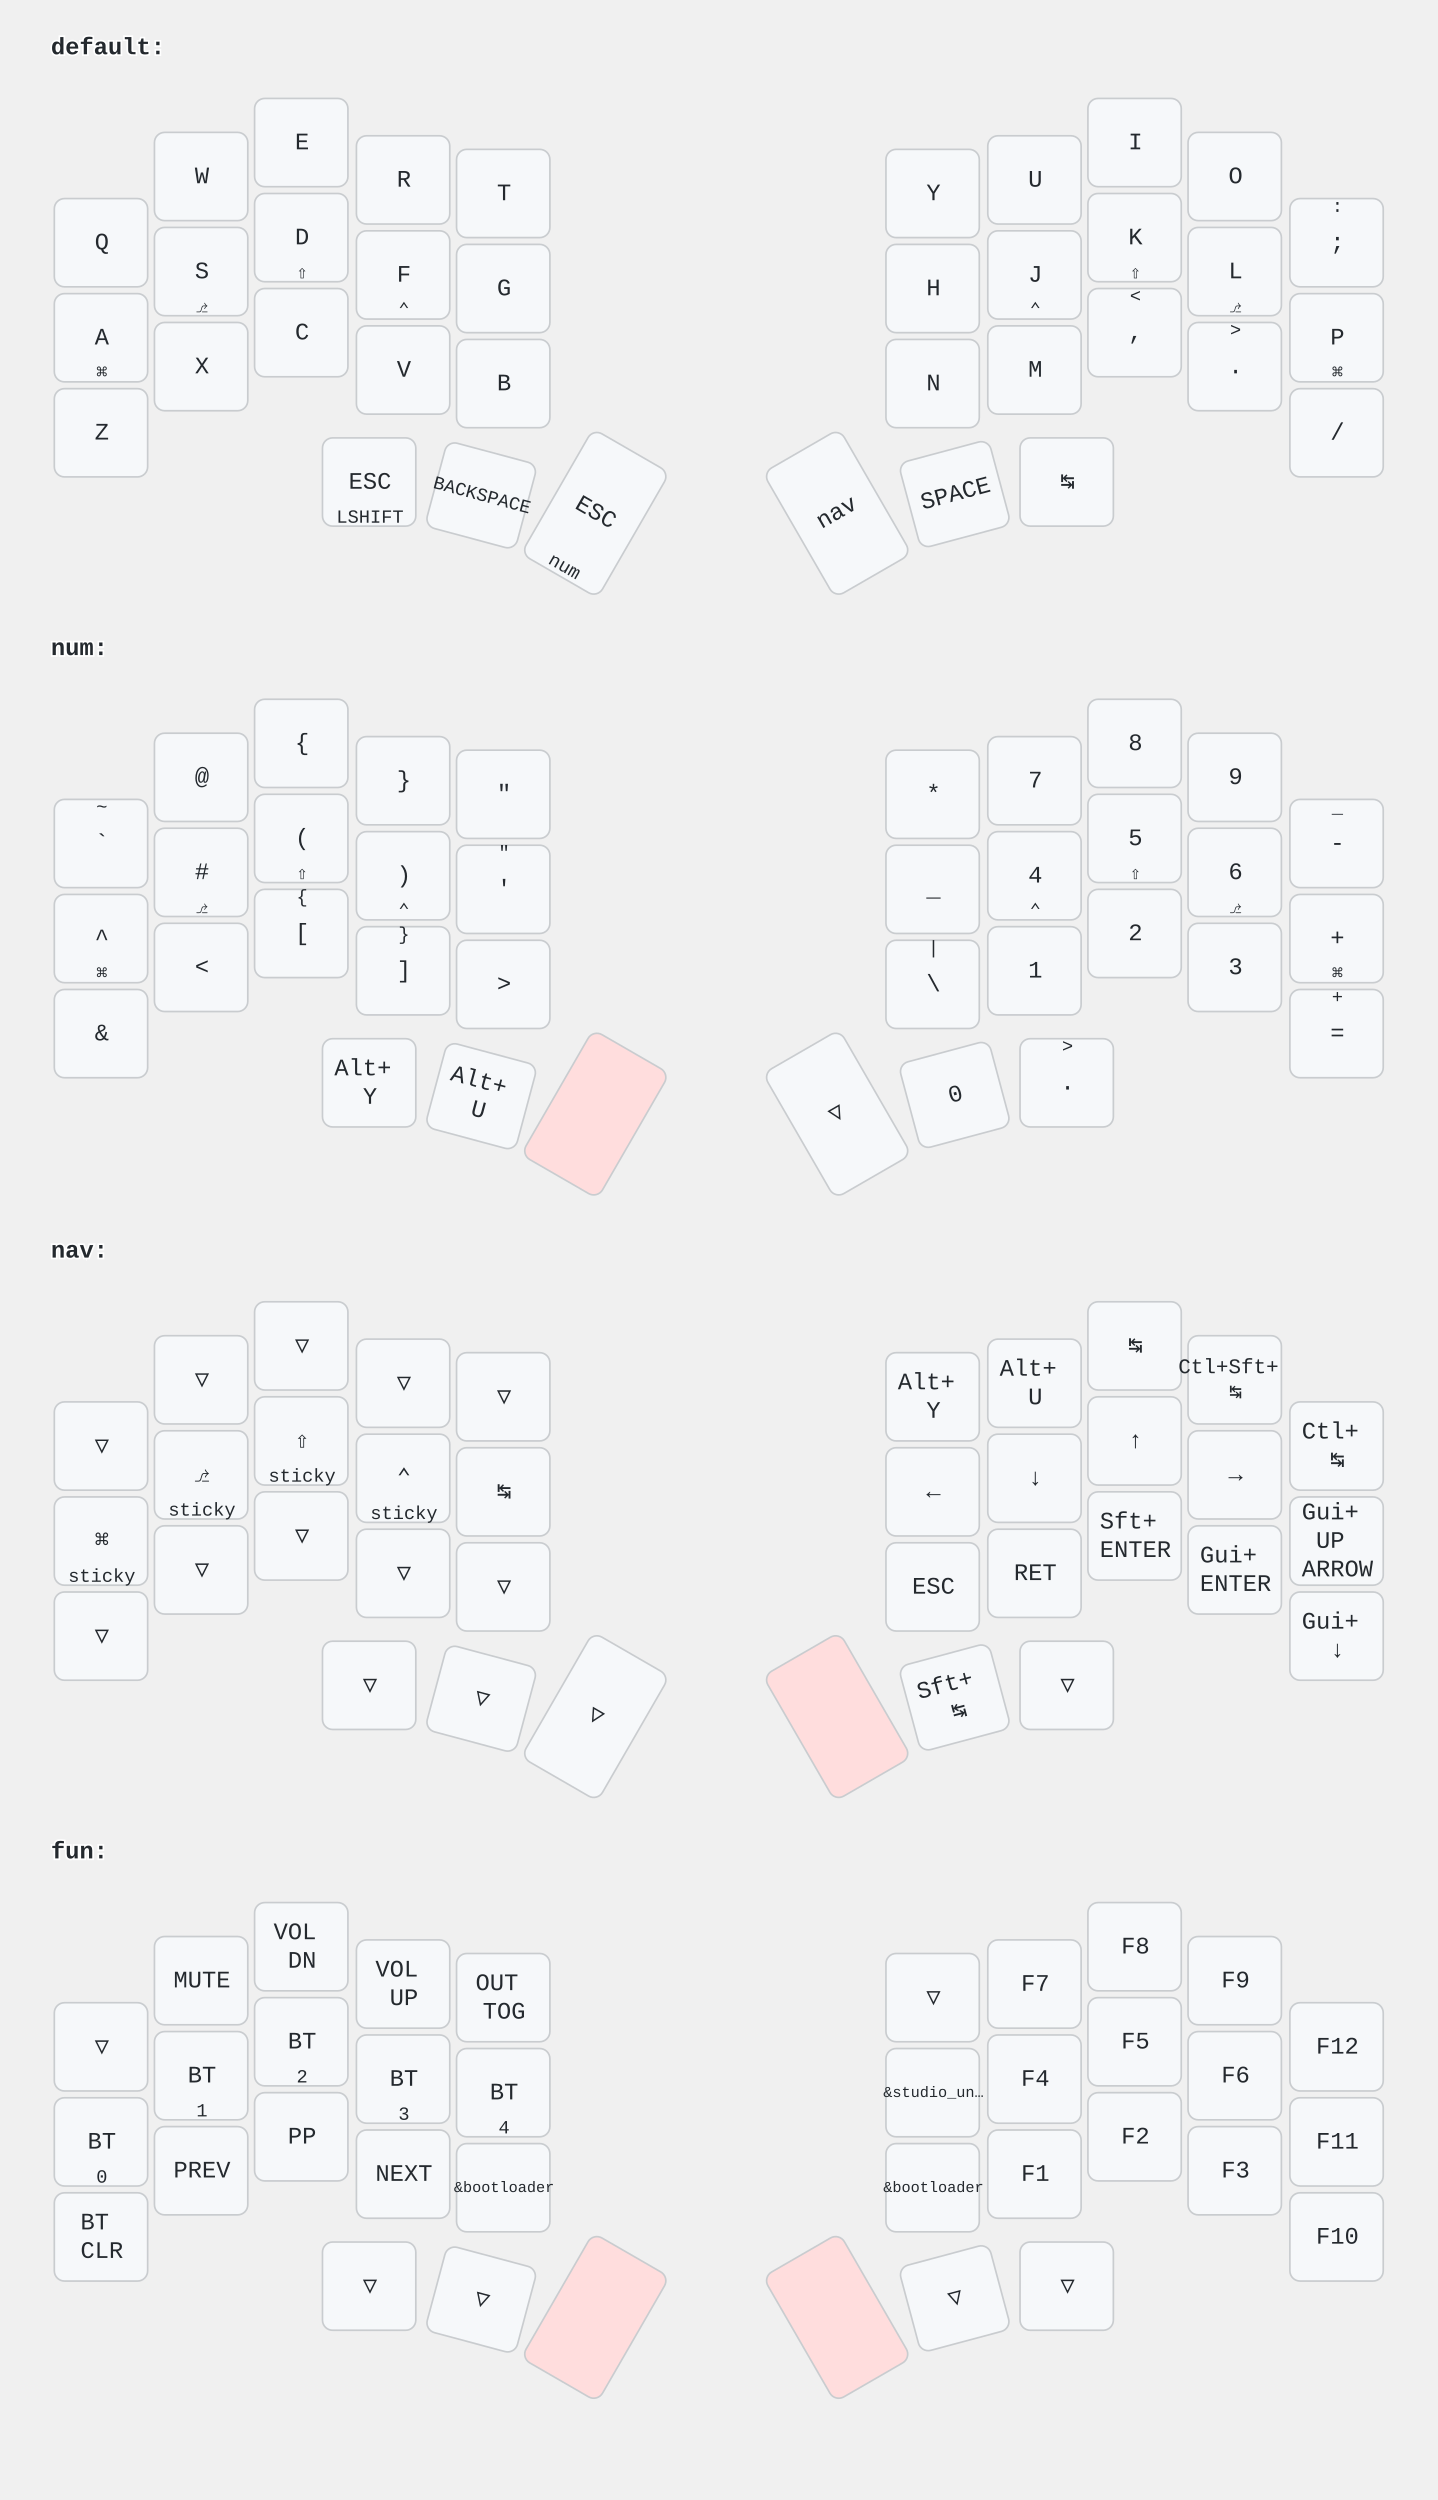
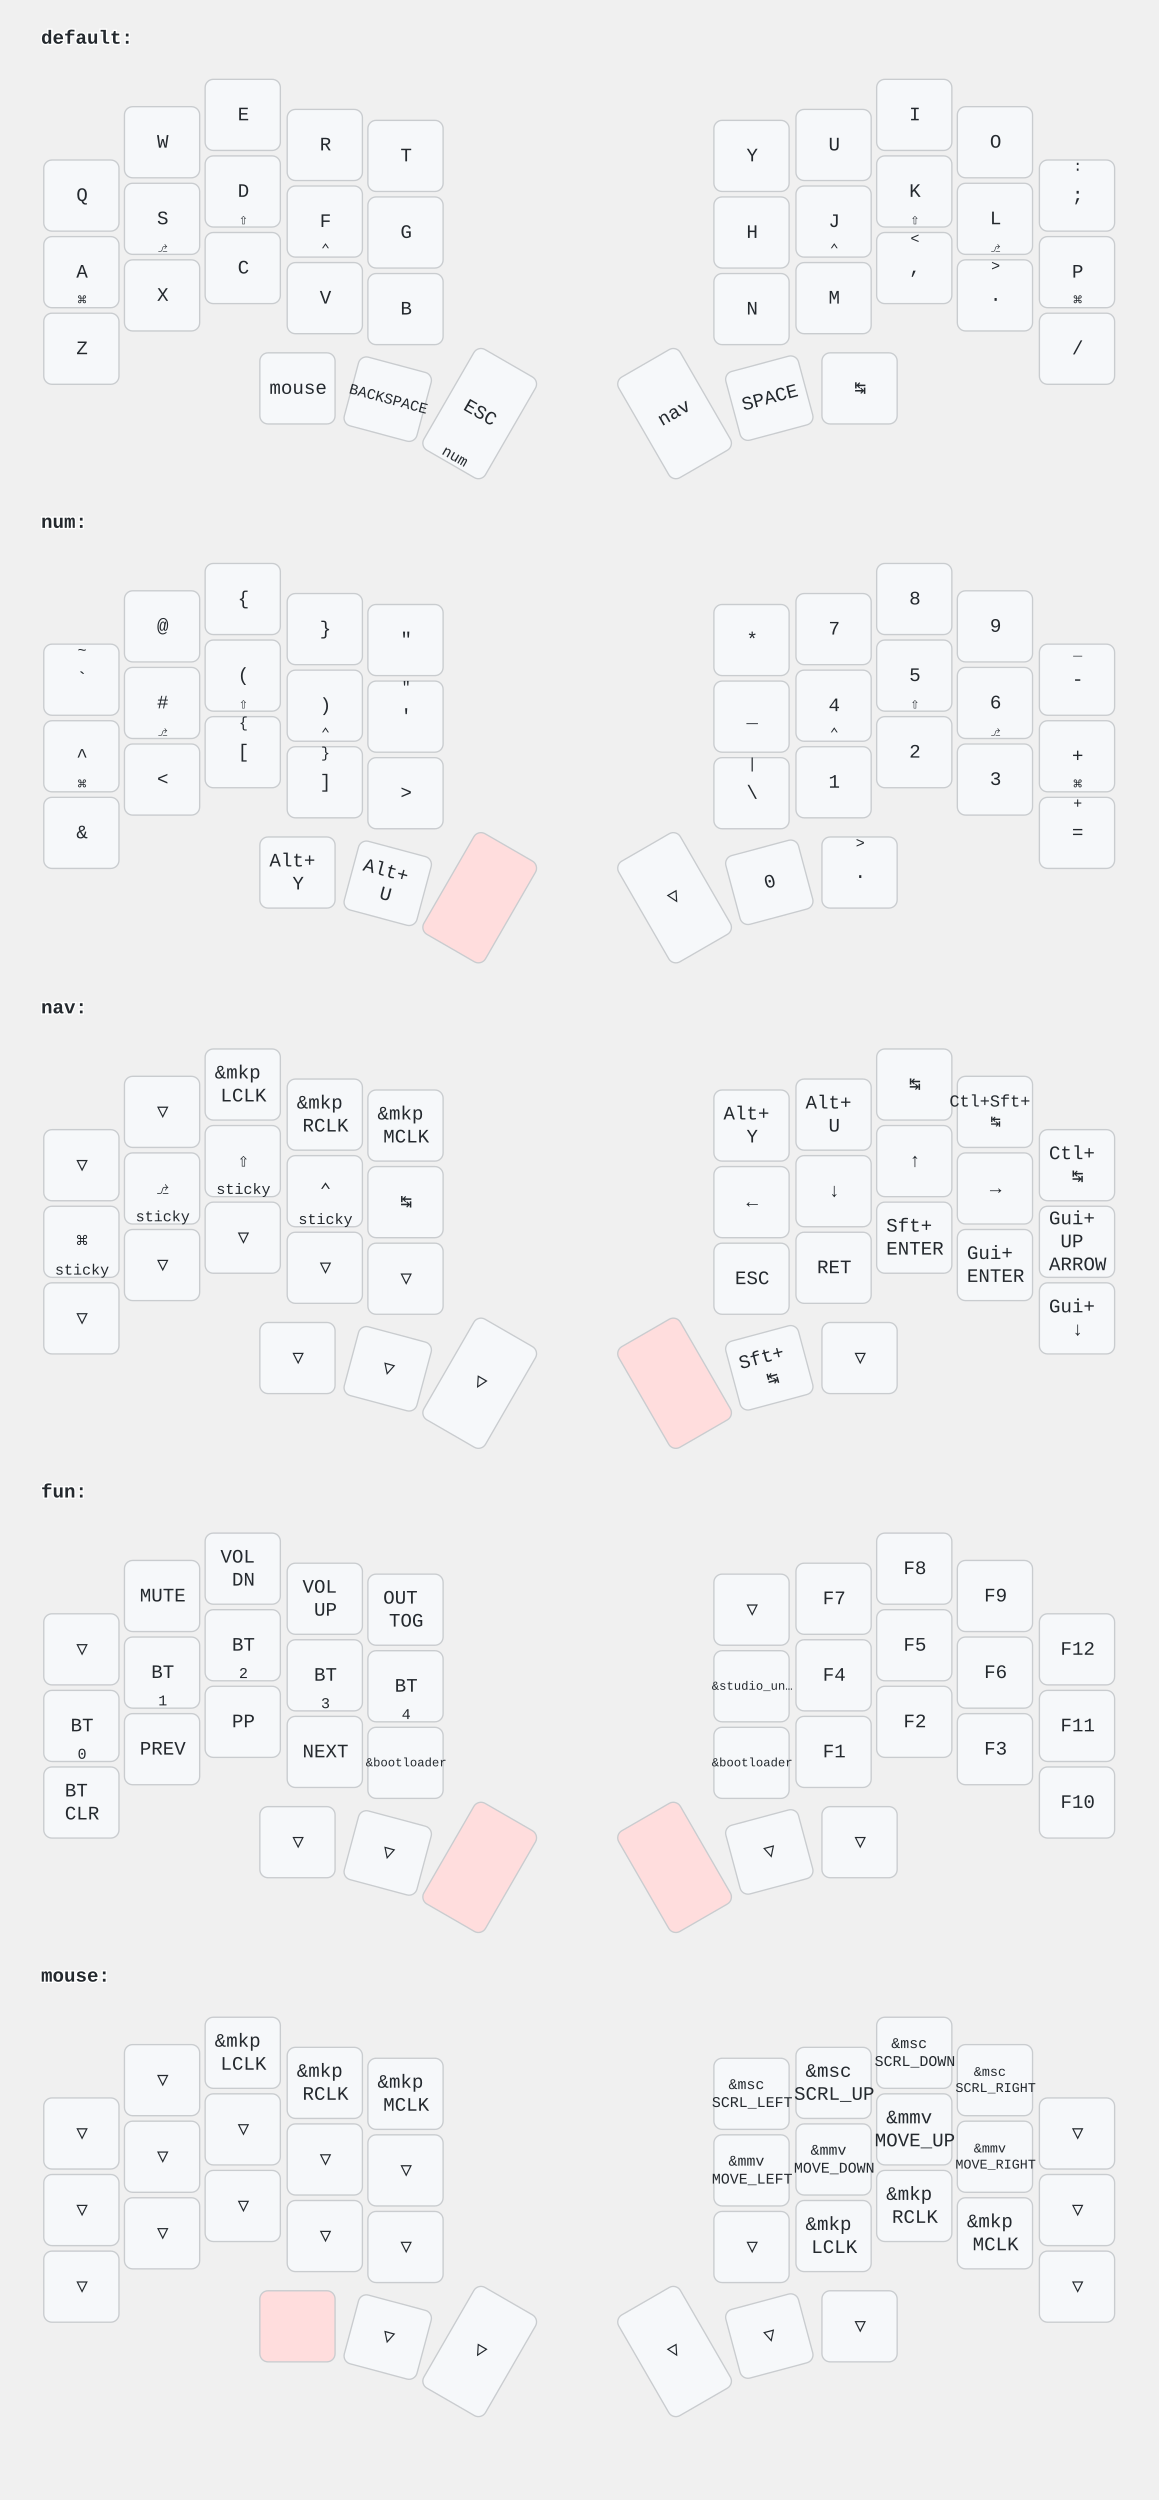
- <svg xmlns="http://www.w3.org/2000/svg" width="847" height="1473" viewBox="0 0 847 1473" class="keymap">
+ <svg xmlns="http://www.w3.org/2000/svg" width="847" height="1828" viewBox="0 0 847 1828" class="keymap">
  <style>/* font and background color specifications */
svg {
    font-family: SFMono-Regular,Consolas,Liberation Mono,Menlo,monospace;
    font-size: 14px;
    font-kerning: normal;
    text-rendering: optimizeLegibility;
    fill: #24292e;
}

/* default key styling */
rect {
    fill: #f6f8fa;
    stroke: #c9cccf;
    stroke-width: 1;
}

/* color accent for combo boxes */
rect.combo {
    fill: #cdf;
}

/* color accent for held keys */
rect.held, rect.combo.held {
    fill: #fdd;
}

/* color accent for ghost (optional) keys */
rect.ghost, rect.combo.ghost {
    fill: #ddd;
}

text {
    text-anchor: middle;
    dominant-baseline: middle;
}

/* styling for layer labels */
text.label {
    font-weight: bold;
    text-anchor: start;
    stroke: white;
    stroke-width: 2;
    paint-order: stroke;
}

/* styling for combo tap, and key hold/shifted label text */
text.combo, text.hold, text.shifted {
    font-size: 11px;
}

text.hold {
    text-anchor: middle;
    dominant-baseline: auto;
}

text.shifted {
    text-anchor: middle;
    dominant-baseline: hanging;
}

/* styling for hold/shifted label text in combo box */
text.combo.hold, text.combo.shifted {
    font-size: 8px;
}

/* styling for combo dendrons */
path {
    stroke-width: 1;
    stroke: gray;
    fill: none;
}
</style>
  <g transform="translate(30, 0)" class="layer-default">
    <text x="0" y="28" class="label" id="default">default:</text>
    <g transform="translate(0, 56)">
      <g transform="translate(30, 87)" class="key keypos-0">
        <rect rx="6" ry="6" x="-28" y="-26" width="55" height="52" class="key" />
        <text x="0" y="0" class="key tap">Q</text>
      </g>
      <g transform="translate(89, 48)" class="key keypos-1">
        <rect rx="6" ry="6" x="-28" y="-26" width="55" height="52" class="key" />
        <text x="0" y="0" class="key tap">W</text>
      </g>
      <g transform="translate(148, 28)" class="key keypos-2">
        <rect rx="6" ry="6" x="-28" y="-26" width="55" height="52" class="key" />
        <text x="0" y="0" class="key tap">E</text>
      </g>
      <g transform="translate(208, 50)" class="key keypos-3">
        <rect rx="6" ry="6" x="-28" y="-26" width="55" height="52" class="key" />
        <text x="0" y="0" class="key tap">R</text>
      </g>
      <g transform="translate(267, 58)" class="key keypos-4">
        <rect rx="6" ry="6" x="-28" y="-26" width="55" height="52" class="key" />
        <text x="0" y="0" class="key tap">T</text>
      </g>
      <g transform="translate(520, 58)" class="key keypos-5">
        <rect rx="6" ry="6" x="-28" y="-26" width="55" height="52" class="key" />
        <text x="0" y="0" class="key tap">Y</text>
      </g>
      <g transform="translate(580, 50)" class="key keypos-6">
        <rect rx="6" ry="6" x="-28" y="-26" width="55" height="52" class="key" />
        <text x="0" y="0" class="key tap">U</text>
      </g>
      <g transform="translate(639, 28)" class="key keypos-7">
        <rect rx="6" ry="6" x="-28" y="-26" width="55" height="52" class="key" />
        <text x="0" y="0" class="key tap">I</text>
      </g>
      <g transform="translate(698, 48)" class="key keypos-8">
        <rect rx="6" ry="6" x="-28" y="-26" width="55" height="52" class="key" />
        <text x="0" y="0" class="key tap">O</text>
      </g>
      <g transform="translate(758, 87)" class="key keypos-9">
        <rect rx="6" ry="6" x="-28" y="-26" width="55" height="52" class="key" />
        <text x="0" y="0" class="key tap">;</text>
        <text x="0" y="-24" class="key shifted">:</text>
      </g>
      <g transform="translate(30, 143)" class="key keypos-10">
        <rect rx="6" ry="6" x="-28" y="-26" width="55" height="52" class="key" />
        <text x="0" y="0" class="key tap">A</text>
        <text x="0" y="24" class="key hold">⌘</text>
      </g>
      <g transform="translate(89, 104)" class="key keypos-11">
        <rect rx="6" ry="6" x="-28" y="-26" width="55" height="52" class="key" />
        <text x="0" y="0" class="key tap">S</text>
        <text x="0" y="24" class="key hold">⎇</text>
      </g>
      <g transform="translate(148, 84)" class="key keypos-12">
        <rect rx="6" ry="6" x="-28" y="-26" width="55" height="52" class="key" />
        <text x="0" y="0" class="key tap">D</text>
        <text x="0" y="24" class="key hold">⇧</text>
      </g>
      <g transform="translate(208, 106)" class="key keypos-13">
        <rect rx="6" ry="6" x="-28" y="-26" width="55" height="52" class="key" />
        <text x="0" y="0" class="key tap">F</text>
        <text x="0" y="24" class="key hold">⌃</text>
      </g>
      <g transform="translate(267, 114)" class="key keypos-14">
        <rect rx="6" ry="6" x="-28" y="-26" width="55" height="52" class="key" />
        <text x="0" y="0" class="key tap">G</text>
      </g>
      <g transform="translate(520, 114)" class="key keypos-15">
        <rect rx="6" ry="6" x="-28" y="-26" width="55" height="52" class="key" />
        <text x="0" y="0" class="key tap">H</text>
      </g>
      <g transform="translate(580, 106)" class="key keypos-16">
        <rect rx="6" ry="6" x="-28" y="-26" width="55" height="52" class="key" />
        <text x="0" y="0" class="key tap">J</text>
        <text x="0" y="24" class="key hold">⌃</text>
      </g>
      <g transform="translate(639, 84)" class="key keypos-17">
        <rect rx="6" ry="6" x="-28" y="-26" width="55" height="52" class="key" />
        <text x="0" y="0" class="key tap">K</text>
        <text x="0" y="24" class="key hold">⇧</text>
      </g>
      <g transform="translate(698, 104)" class="key keypos-18">
        <rect rx="6" ry="6" x="-28" y="-26" width="55" height="52" class="key" />
        <text x="0" y="0" class="key tap">L</text>
        <text x="0" y="24" class="key hold">⎇</text>
      </g>
      <g transform="translate(758, 143)" class="key keypos-19">
        <rect rx="6" ry="6" x="-28" y="-26" width="55" height="52" class="key" />
        <text x="0" y="0" class="key tap">P</text>
        <text x="0" y="24" class="key hold">⌘</text>
      </g>
      <g transform="translate(30, 199)" class="key keypos-20">
        <rect rx="6" ry="6" x="-28" y="-26" width="55" height="52" class="key" />
        <text x="0" y="0" class="key tap">Z</text>
      </g>
      <g transform="translate(89, 160)" class="key keypos-21">
        <rect rx="6" ry="6" x="-28" y="-26" width="55" height="52" class="key" />
        <text x="0" y="0" class="key tap">X</text>
      </g>
      <g transform="translate(148, 140)" class="key keypos-22">
        <rect rx="6" ry="6" x="-28" y="-26" width="55" height="52" class="key" />
        <text x="0" y="0" class="key tap">C</text>
      </g>
      <g transform="translate(208, 162)" class="key keypos-23">
        <rect rx="6" ry="6" x="-28" y="-26" width="55" height="52" class="key" />
        <text x="0" y="0" class="key tap">V</text>
      </g>
      <g transform="translate(267, 170)" class="key keypos-24">
        <rect rx="6" ry="6" x="-28" y="-26" width="55" height="52" class="key" />
        <text x="0" y="0" class="key tap">B</text>
      </g>
      <g transform="translate(520, 170)" class="key keypos-25">
        <rect rx="6" ry="6" x="-28" y="-26" width="55" height="52" class="key" />
        <text x="0" y="0" class="key tap">N</text>
      </g>
      <g transform="translate(580, 162)" class="key keypos-26">
        <rect rx="6" ry="6" x="-28" y="-26" width="55" height="52" class="key" />
        <text x="0" y="0" class="key tap">M</text>
      </g>
      <g transform="translate(639, 140)" class="key keypos-27">
        <rect rx="6" ry="6" x="-28" y="-26" width="55" height="52" class="key" />
        <text x="0" y="0" class="key tap">,</text>
        <text x="0" y="-24" class="key shifted">&lt;</text>
      </g>
      <g transform="translate(698, 160)" class="key keypos-28">
        <rect rx="6" ry="6" x="-28" y="-26" width="55" height="52" class="key" />
        <text x="0" y="0" class="key tap">.</text>
        <text x="0" y="-24" class="key shifted">&gt;</text>
      </g>
      <g transform="translate(758, 199)" class="key keypos-29">
        <rect rx="6" ry="6" x="-28" y="-26" width="55" height="52" class="key" />
        <text x="0" y="0" class="key tap">/</text>
      </g>
      <g transform="translate(188, 228)" class="key keypos-30">
        <rect rx="6" ry="6" x="-28" y="-26" width="55" height="52" class="key" />
-         <text x="0" y="0" class="key tap">ESC</text>
-         <text x="0" y="24" class="key hold">LSHIFT</text>
+         <a href="#mouse">
+           <text x="0" y="0" class="key tap layer-activator">mouse</text>
+         </a>
      </g>
      <g transform="translate(254, 236) rotate(15.0)" class="key keypos-31">
        <rect rx="6" ry="6" x="-28" y="-26" width="55" height="52" class="key" />
        <text x="0" y="0" class="key tap">
          <tspan style="font-size: 78%">BACKSPACE</tspan>
        </text>
      </g>
      <g transform="translate(321, 246) rotate(30.0)" class="key keypos-32">
        <rect rx="6" ry="6" x="-26" y="-42" width="52" height="85" class="key" />
        <text x="0" y="0" class="key tap">ESC</text>
        <a href="#num">
          <text x="0" y="40" class="key hold layer-activator">num</text>
        </a>
      </g>
      <g transform="translate(463, 246) rotate(-30.0)" class="key keypos-33">
        <rect rx="6" ry="6" x="-26" y="-42" width="52" height="85" class="key" />
        <a href="#nav">
          <text x="0" y="0" class="key tap layer-activator">nav</text>
        </a>
      </g>
      <g transform="translate(533, 235) rotate(-15.0)" class="key keypos-34">
        <rect rx="6" ry="6" x="-28" y="-26" width="55" height="52" class="key" />
        <text x="0" y="0" class="key tap">SPACE</text>
      </g>
      <g transform="translate(599, 228)" class="key keypos-35">
        <rect rx="6" ry="6" x="-28" y="-26" width="55" height="52" class="key" />
        <text x="0" y="0" class="key tap">↹</text>
      </g>
    </g>
  </g>
  <g transform="translate(30, 354)" class="layer-num">
    <text x="0" y="28" class="label" id="num">num:</text>
    <g transform="translate(0, 56)">
      <g transform="translate(30, 87)" class="key keypos-0">
        <rect rx="6" ry="6" x="-28" y="-26" width="55" height="52" class="key" />
        <text x="0" y="0" class="key tap">`</text>
        <text x="0" y="-24" class="key shifted">~</text>
      </g>
      <g transform="translate(89, 48)" class="key keypos-1">
        <rect rx="6" ry="6" x="-28" y="-26" width="55" height="52" class="key" />
        <text x="0" y="0" class="key tap">@</text>
      </g>
      <g transform="translate(148, 28)" class="key keypos-2">
        <rect rx="6" ry="6" x="-28" y="-26" width="55" height="52" class="key" />
        <text x="0" y="0" class="key tap">{</text>
      </g>
      <g transform="translate(208, 50)" class="key keypos-3">
        <rect rx="6" ry="6" x="-28" y="-26" width="55" height="52" class="key" />
        <text x="0" y="0" class="key tap">}</text>
      </g>
      <g transform="translate(267, 58)" class="key keypos-4">
        <rect rx="6" ry="6" x="-28" y="-26" width="55" height="52" class="key" />
        <text x="0" y="0" class="key tap">"</text>
      </g>
      <g transform="translate(520, 58)" class="key keypos-5">
        <rect rx="6" ry="6" x="-28" y="-26" width="55" height="52" class="key" />
        <text x="0" y="0" class="key tap">*</text>
      </g>
      <g transform="translate(580, 50)" class="key keypos-6">
        <rect rx="6" ry="6" x="-28" y="-26" width="55" height="52" class="key" />
        <text x="0" y="0" class="key tap">7</text>
      </g>
      <g transform="translate(639, 28)" class="key keypos-7">
        <rect rx="6" ry="6" x="-28" y="-26" width="55" height="52" class="key" />
        <text x="0" y="0" class="key tap">8</text>
      </g>
      <g transform="translate(698, 48)" class="key keypos-8">
        <rect rx="6" ry="6" x="-28" y="-26" width="55" height="52" class="key" />
        <text x="0" y="0" class="key tap">9</text>
      </g>
      <g transform="translate(758, 87)" class="key keypos-9">
        <rect rx="6" ry="6" x="-28" y="-26" width="55" height="52" class="key" />
        <text x="0" y="0" class="key tap">-</text>
        <text x="0" y="-24" class="key shifted">_</text>
      </g>
      <g transform="translate(30, 143)" class="key keypos-10">
        <rect rx="6" ry="6" x="-28" y="-26" width="55" height="52" class="key" />
        <text x="0" y="0" class="key tap">^</text>
        <text x="0" y="24" class="key hold">⌘</text>
      </g>
      <g transform="translate(89, 104)" class="key keypos-11">
        <rect rx="6" ry="6" x="-28" y="-26" width="55" height="52" class="key" />
        <text x="0" y="0" class="key tap">#</text>
        <text x="0" y="24" class="key hold">⎇</text>
      </g>
      <g transform="translate(148, 84)" class="key keypos-12">
        <rect rx="6" ry="6" x="-28" y="-26" width="55" height="52" class="key" />
        <text x="0" y="0" class="key tap">(</text>
        <text x="0" y="24" class="key hold">⇧</text>
      </g>
      <g transform="translate(208, 106)" class="key keypos-13">
        <rect rx="6" ry="6" x="-28" y="-26" width="55" height="52" class="key" />
        <text x="0" y="0" class="key tap">)</text>
        <text x="0" y="24" class="key hold">⌃</text>
      </g>
      <g transform="translate(267, 114)" class="key keypos-14">
        <rect rx="6" ry="6" x="-28" y="-26" width="55" height="52" class="key" />
        <text x="0" y="0" class="key tap">'</text>
        <text x="0" y="-24" class="key shifted">"</text>
      </g>
      <g transform="translate(520, 114)" class="key keypos-15">
        <rect rx="6" ry="6" x="-28" y="-26" width="55" height="52" class="key" />
        <text x="0" y="0" class="key tap">_</text>
      </g>
      <g transform="translate(580, 106)" class="key keypos-16">
        <rect rx="6" ry="6" x="-28" y="-26" width="55" height="52" class="key" />
        <text x="0" y="0" class="key tap">4</text>
        <text x="0" y="24" class="key hold">⌃</text>
      </g>
      <g transform="translate(639, 84)" class="key keypos-17">
        <rect rx="6" ry="6" x="-28" y="-26" width="55" height="52" class="key" />
        <text x="0" y="0" class="key tap">5</text>
        <text x="0" y="24" class="key hold">⇧</text>
      </g>
      <g transform="translate(698, 104)" class="key keypos-18">
        <rect rx="6" ry="6" x="-28" y="-26" width="55" height="52" class="key" />
        <text x="0" y="0" class="key tap">6</text>
        <text x="0" y="24" class="key hold">⎇</text>
      </g>
      <g transform="translate(758, 143)" class="key keypos-19">
        <rect rx="6" ry="6" x="-28" y="-26" width="55" height="52" class="key" />
        <text x="0" y="0" class="key tap">+</text>
        <text x="0" y="24" class="key hold">⌘</text>
      </g>
      <g transform="translate(30, 199)" class="key keypos-20">
        <rect rx="6" ry="6" x="-28" y="-26" width="55" height="52" class="key" />
        <text x="0" y="0" class="key tap">&amp;</text>
      </g>
      <g transform="translate(89, 160)" class="key keypos-21">
        <rect rx="6" ry="6" x="-28" y="-26" width="55" height="52" class="key" />
        <text x="0" y="0" class="key tap">&lt;</text>
      </g>
      <g transform="translate(148, 140)" class="key keypos-22">
        <rect rx="6" ry="6" x="-28" y="-26" width="55" height="52" class="key" />
        <text x="0" y="0" class="key tap">[</text>
        <text x="0" y="-24" class="key shifted">{</text>
      </g>
      <g transform="translate(208, 162)" class="key keypos-23">
        <rect rx="6" ry="6" x="-28" y="-26" width="55" height="52" class="key" />
        <text x="0" y="0" class="key tap">]</text>
        <text x="0" y="-24" class="key shifted">}</text>
      </g>
      <g transform="translate(267, 170)" class="key keypos-24">
        <rect rx="6" ry="6" x="-28" y="-26" width="55" height="52" class="key" />
        <text x="0" y="0" class="key tap">&gt;</text>
      </g>
      <g transform="translate(520, 170)" class="key keypos-25">
        <rect rx="6" ry="6" x="-28" y="-26" width="55" height="52" class="key" />
        <text x="0" y="0" class="key tap">\</text>
        <text x="0" y="-24" class="key shifted">|</text>
      </g>
      <g transform="translate(580, 162)" class="key keypos-26">
        <rect rx="6" ry="6" x="-28" y="-26" width="55" height="52" class="key" />
        <text x="0" y="0" class="key tap">1</text>
      </g>
      <g transform="translate(639, 140)" class="key keypos-27">
        <rect rx="6" ry="6" x="-28" y="-26" width="55" height="52" class="key" />
        <text x="0" y="0" class="key tap">2</text>
      </g>
      <g transform="translate(698, 160)" class="key keypos-28">
        <rect rx="6" ry="6" x="-28" y="-26" width="55" height="52" class="key" />
        <text x="0" y="0" class="key tap">3</text>
      </g>
      <g transform="translate(758, 199)" class="key keypos-29">
        <rect rx="6" ry="6" x="-28" y="-26" width="55" height="52" class="key" />
        <text x="0" y="0" class="key tap">=</text>
        <text x="0" y="-24" class="key shifted">+</text>
      </g>
      <g transform="translate(188, 228)" class="key keypos-30">
        <rect rx="6" ry="6" x="-28" y="-26" width="55" height="52" class="key" />
        <text x="0" y="0" class="key tap">
          <tspan x="0" dy="-0.6em">Alt+</tspan>
          <tspan x="0" dy="1.2em">Y</tspan>
        </text>
      </g>
      <g transform="translate(254, 236) rotate(15.0)" class="key keypos-31">
        <rect rx="6" ry="6" x="-28" y="-26" width="55" height="52" class="key" />
        <text x="0" y="0" class="key tap">
          <tspan x="0" dy="-0.6em">Alt+</tspan>
          <tspan x="0" dy="1.2em">U</tspan>
        </text>
      </g>
      <g transform="translate(321, 246) rotate(30.0)" class="key held keypos-32">
        <rect rx="6" ry="6" x="-26" y="-42" width="52" height="85" class="key held" />
      </g>
      <g transform="translate(463, 246) rotate(-30.0)" class="key trans keypos-33">
        <rect rx="6" ry="6" x="-26" y="-42" width="52" height="85" class="key trans" />
        <text x="0" y="0" class="key trans tap">▽</text>
      </g>
      <g transform="translate(533, 235) rotate(-15.0)" class="key keypos-34">
        <rect rx="6" ry="6" x="-28" y="-26" width="55" height="52" class="key" />
        <text x="0" y="0" class="key tap">0</text>
      </g>
      <g transform="translate(599, 228)" class="key keypos-35">
        <rect rx="6" ry="6" x="-28" y="-26" width="55" height="52" class="key" />
        <text x="0" y="0" class="key tap">.</text>
        <text x="0" y="-24" class="key shifted">&gt;</text>
      </g>
    </g>
  </g>
  <g transform="translate(30, 709)" class="layer-nav">
    <text x="0" y="28" class="label" id="nav">nav:</text>
    <g transform="translate(0, 56)">
      <g transform="translate(30, 87)" class="key trans keypos-0">
        <rect rx="6" ry="6" x="-28" y="-26" width="55" height="52" class="key trans" />
        <text x="0" y="0" class="key trans tap">▽</text>
      </g>
      <g transform="translate(89, 48)" class="key trans keypos-1">
        <rect rx="6" ry="6" x="-28" y="-26" width="55" height="52" class="key trans" />
        <text x="0" y="0" class="key trans tap">▽</text>
      </g>
-       <g transform="translate(148, 28)" class="key trans keypos-2">
-         <rect rx="6" ry="6" x="-28" y="-26" width="55" height="52" class="key trans" />
-         <text x="0" y="0" class="key trans tap">▽</text>
-       </g>
-       <g transform="translate(208, 50)" class="key trans keypos-3">
-         <rect rx="6" ry="6" x="-28" y="-26" width="55" height="52" class="key trans" />
-         <text x="0" y="0" class="key trans tap">▽</text>
-       </g>
-       <g transform="translate(267, 58)" class="key trans keypos-4">
-         <rect rx="6" ry="6" x="-28" y="-26" width="55" height="52" class="key trans" />
-         <text x="0" y="0" class="key trans tap">▽</text>
+       <g transform="translate(148, 28)" class="key keypos-2">
+         <rect rx="6" ry="6" x="-28" y="-26" width="55" height="52" class="key" />
+         <text x="0" y="0" class="key tap">
+           <tspan x="0" dy="-0.6em">&amp;mkp</tspan>
+           <tspan x="0" dy="1.2em">LCLK</tspan>
+         </text>
+       </g>
+       <g transform="translate(208, 50)" class="key keypos-3">
+         <rect rx="6" ry="6" x="-28" y="-26" width="55" height="52" class="key" />
+         <text x="0" y="0" class="key tap">
+           <tspan x="0" dy="-0.6em">&amp;mkp</tspan>
+           <tspan x="0" dy="1.2em">RCLK</tspan>
+         </text>
+       </g>
+       <g transform="translate(267, 58)" class="key keypos-4">
+         <rect rx="6" ry="6" x="-28" y="-26" width="55" height="52" class="key" />
+         <text x="0" y="0" class="key tap">
+           <tspan x="0" dy="-0.6em">&amp;mkp</tspan>
+           <tspan x="0" dy="1.2em">MCLK</tspan>
+         </text>
      </g>
      <g transform="translate(520, 58)" class="key keypos-5">
        <rect rx="6" ry="6" x="-28" y="-26" width="55" height="52" class="key" />
        <text x="0" y="0" class="key tap">
          <tspan x="0" dy="-0.6em">Alt+</tspan>
          <tspan x="0" dy="1.2em">Y</tspan>
        </text>
      </g>
      <g transform="translate(580, 50)" class="key keypos-6">
        <rect rx="6" ry="6" x="-28" y="-26" width="55" height="52" class="key" />
        <text x="0" y="0" class="key tap">
          <tspan x="0" dy="-0.6em">Alt+</tspan>
          <tspan x="0" dy="1.2em">U</tspan>
        </text>
      </g>
      <g transform="translate(639, 28)" class="key keypos-7">
        <rect rx="6" ry="6" x="-28" y="-26" width="55" height="52" class="key" />
        <text x="0" y="0" class="key tap">↹</text>
      </g>
      <g transform="translate(698, 48)" class="key keypos-8">
        <rect rx="6" ry="6" x="-28" y="-26" width="55" height="52" class="key" />
        <text x="0" y="0" class="key tap">
          <tspan x="0" dy="-0.6em" style="font-size: 88%">Ctl+Sft+</tspan>
          <tspan x="0" dy="1.2em" style="font-size: 88%">↹</tspan>
        </text>
      </g>
      <g transform="translate(758, 87)" class="key keypos-9">
        <rect rx="6" ry="6" x="-28" y="-26" width="55" height="52" class="key" />
        <text x="0" y="0" class="key tap">
          <tspan x="0" dy="-0.6em">Ctl+</tspan>
          <tspan x="0" dy="1.2em">↹</tspan>
        </text>
      </g>
      <g transform="translate(30, 143)" class="key keypos-10">
        <rect rx="6" ry="6" x="-28" y="-26" width="55" height="52" class="key" />
        <text x="0" y="0" class="key tap">⌘</text>
        <text x="0" y="24" class="key hold">sticky</text>
      </g>
      <g transform="translate(89, 104)" class="key keypos-11">
        <rect rx="6" ry="6" x="-28" y="-26" width="55" height="52" class="key" />
        <text x="0" y="0" class="key tap">⎇</text>
        <text x="0" y="24" class="key hold">sticky</text>
      </g>
      <g transform="translate(148, 84)" class="key keypos-12">
        <rect rx="6" ry="6" x="-28" y="-26" width="55" height="52" class="key" />
        <text x="0" y="0" class="key tap">⇧</text>
        <text x="0" y="24" class="key hold">sticky</text>
      </g>
      <g transform="translate(208, 106)" class="key keypos-13">
        <rect rx="6" ry="6" x="-28" y="-26" width="55" height="52" class="key" />
        <text x="0" y="0" class="key tap">⌃</text>
        <text x="0" y="24" class="key hold">sticky</text>
      </g>
      <g transform="translate(267, 114)" class="key keypos-14">
        <rect rx="6" ry="6" x="-28" y="-26" width="55" height="52" class="key" />
        <text x="0" y="0" class="key tap">↹</text>
      </g>
      <g transform="translate(520, 114)" class="key keypos-15">
        <rect rx="6" ry="6" x="-28" y="-26" width="55" height="52" class="key" />
        <text x="0" y="0" class="key tap">←</text>
      </g>
      <g transform="translate(580, 106)" class="key keypos-16">
        <rect rx="6" ry="6" x="-28" y="-26" width="55" height="52" class="key" />
        <text x="0" y="0" class="key tap">↓</text>
      </g>
      <g transform="translate(639, 84)" class="key keypos-17">
        <rect rx="6" ry="6" x="-28" y="-26" width="55" height="52" class="key" />
        <text x="0" y="0" class="key tap">↑</text>
      </g>
      <g transform="translate(698, 104)" class="key keypos-18">
        <rect rx="6" ry="6" x="-28" y="-26" width="55" height="52" class="key" />
        <text x="0" y="0" class="key tap">→</text>
      </g>
      <g transform="translate(758, 143)" class="key keypos-19">
        <rect rx="6" ry="6" x="-28" y="-26" width="55" height="52" class="key" />
        <text x="0" y="0" class="key tap">
          <tspan x="0" dy="-1.2em">Gui+</tspan>
          <tspan x="0" dy="1.2em">UP</tspan>
          <tspan x="0" dy="1.2em">ARROW</tspan>
        </text>
      </g>
      <g transform="translate(30, 199)" class="key trans keypos-20">
        <rect rx="6" ry="6" x="-28" y="-26" width="55" height="52" class="key trans" />
        <text x="0" y="0" class="key trans tap">▽</text>
      </g>
      <g transform="translate(89, 160)" class="key trans keypos-21">
        <rect rx="6" ry="6" x="-28" y="-26" width="55" height="52" class="key trans" />
        <text x="0" y="0" class="key trans tap">▽</text>
      </g>
      <g transform="translate(148, 140)" class="key trans keypos-22">
        <rect rx="6" ry="6" x="-28" y="-26" width="55" height="52" class="key trans" />
        <text x="0" y="0" class="key trans tap">▽</text>
      </g>
      <g transform="translate(208, 162)" class="key trans keypos-23">
        <rect rx="6" ry="6" x="-28" y="-26" width="55" height="52" class="key trans" />
        <text x="0" y="0" class="key trans tap">▽</text>
      </g>
      <g transform="translate(267, 170)" class="key trans keypos-24">
        <rect rx="6" ry="6" x="-28" y="-26" width="55" height="52" class="key trans" />
        <text x="0" y="0" class="key trans tap">▽</text>
      </g>
      <g transform="translate(520, 170)" class="key keypos-25">
        <rect rx="6" ry="6" x="-28" y="-26" width="55" height="52" class="key" />
        <text x="0" y="0" class="key tap">ESC</text>
      </g>
      <g transform="translate(580, 162)" class="key keypos-26">
        <rect rx="6" ry="6" x="-28" y="-26" width="55" height="52" class="key" />
        <text x="0" y="0" class="key tap">RET</text>
      </g>
      <g transform="translate(639, 140)" class="key keypos-27">
        <rect rx="6" ry="6" x="-28" y="-26" width="55" height="52" class="key" />
        <text x="0" y="0" class="key tap">
          <tspan x="0" dy="-0.6em">Sft+</tspan>
          <tspan x="0" dy="1.2em">ENTER</tspan>
        </text>
      </g>
      <g transform="translate(698, 160)" class="key keypos-28">
        <rect rx="6" ry="6" x="-28" y="-26" width="55" height="52" class="key" />
        <text x="0" y="0" class="key tap">
          <tspan x="0" dy="-0.6em">Gui+</tspan>
          <tspan x="0" dy="1.2em">ENTER</tspan>
        </text>
      </g>
      <g transform="translate(758, 199)" class="key keypos-29">
        <rect rx="6" ry="6" x="-28" y="-26" width="55" height="52" class="key" />
        <text x="0" y="0" class="key tap">
          <tspan x="0" dy="-0.6em">Gui+</tspan>
          <tspan x="0" dy="1.2em">↓</tspan>
        </text>
      </g>
      <g transform="translate(188, 228)" class="key trans keypos-30">
        <rect rx="6" ry="6" x="-28" y="-26" width="55" height="52" class="key trans" />
        <text x="0" y="0" class="key trans tap">▽</text>
      </g>
      <g transform="translate(254, 236) rotate(15.0)" class="key trans keypos-31">
        <rect rx="6" ry="6" x="-28" y="-26" width="55" height="52" class="key trans" />
        <text x="0" y="0" class="key trans tap">▽</text>
      </g>
      <g transform="translate(321, 246) rotate(30.0)" class="key trans keypos-32">
        <rect rx="6" ry="6" x="-26" y="-42" width="52" height="85" class="key trans" />
        <text x="0" y="0" class="key trans tap">▽</text>
      </g>
      <g transform="translate(463, 246) rotate(-30.0)" class="key held keypos-33">
        <rect rx="6" ry="6" x="-26" y="-42" width="52" height="85" class="key held" />
      </g>
      <g transform="translate(533, 235) rotate(-15.0)" class="key keypos-34">
        <rect rx="6" ry="6" x="-28" y="-26" width="55" height="52" class="key" />
        <text x="0" y="0" class="key tap">
          <tspan x="0" dy="-0.6em">Sft+</tspan>
          <tspan x="0" dy="1.2em">↹</tspan>
        </text>
      </g>
      <g transform="translate(599, 228)" class="key trans keypos-35">
        <rect rx="6" ry="6" x="-28" y="-26" width="55" height="52" class="key trans" />
        <text x="0" y="0" class="key trans tap">▽</text>
      </g>
    </g>
  </g>
  <g transform="translate(30, 1063)" class="layer-fun">
    <text x="0" y="28" class="label" id="fun">fun:</text>
    <g transform="translate(0, 56)">
      <g transform="translate(30, 87)" class="key trans keypos-0">
        <rect rx="6" ry="6" x="-28" y="-26" width="55" height="52" class="key trans" />
        <text x="0" y="0" class="key trans tap">▽</text>
      </g>
      <g transform="translate(89, 48)" class="key keypos-1">
        <rect rx="6" ry="6" x="-28" y="-26" width="55" height="52" class="key" />
        <text x="0" y="0" class="key tap">MUTE</text>
      </g>
      <g transform="translate(148, 28)" class="key keypos-2">
        <rect rx="6" ry="6" x="-28" y="-26" width="55" height="52" class="key" />
        <text x="0" y="0" class="key tap">
          <tspan x="0" dy="-0.6em">VOL</tspan>
          <tspan x="0" dy="1.2em">DN</tspan>
        </text>
      </g>
      <g transform="translate(208, 50)" class="key keypos-3">
        <rect rx="6" ry="6" x="-28" y="-26" width="55" height="52" class="key" />
        <text x="0" y="0" class="key tap">
          <tspan x="0" dy="-0.6em">VOL</tspan>
          <tspan x="0" dy="1.2em">UP</tspan>
        </text>
      </g>
      <g transform="translate(267, 58)" class="key keypos-4">
        <rect rx="6" ry="6" x="-28" y="-26" width="55" height="52" class="key" />
        <text x="0" y="0" class="key tap">
          <tspan x="0" dy="-0.6em">OUT</tspan>
          <tspan x="0" dy="1.2em">TOG</tspan>
        </text>
      </g>
      <g transform="translate(520, 58)" class="key trans keypos-5">
        <rect rx="6" ry="6" x="-28" y="-26" width="55" height="52" class="key trans" />
        <text x="0" y="0" class="key trans tap">▽</text>
      </g>
      <g transform="translate(580, 50)" class="key keypos-6">
        <rect rx="6" ry="6" x="-28" y="-26" width="55" height="52" class="key" />
        <text x="0" y="0" class="key tap">F7</text>
      </g>
      <g transform="translate(639, 28)" class="key keypos-7">
        <rect rx="6" ry="6" x="-28" y="-26" width="55" height="52" class="key" />
        <text x="0" y="0" class="key tap">F8</text>
      </g>
      <g transform="translate(698, 48)" class="key keypos-8">
        <rect rx="6" ry="6" x="-28" y="-26" width="55" height="52" class="key" />
        <text x="0" y="0" class="key tap">F9</text>
      </g>
      <g transform="translate(758, 87)" class="key keypos-9">
        <rect rx="6" ry="6" x="-28" y="-26" width="55" height="52" class="key" />
        <text x="0" y="0" class="key tap">F12</text>
      </g>
      <g transform="translate(30, 143)" class="key keypos-10">
        <rect rx="6" ry="6" x="-28" y="-26" width="55" height="52" class="key" />
        <text x="0" y="0" class="key tap">BT</text>
        <text x="0" y="24" class="key hold">0</text>
      </g>
      <g transform="translate(89, 104)" class="key keypos-11">
        <rect rx="6" ry="6" x="-28" y="-26" width="55" height="52" class="key" />
        <text x="0" y="0" class="key tap">BT</text>
        <text x="0" y="24" class="key hold">1</text>
      </g>
      <g transform="translate(148, 84)" class="key keypos-12">
        <rect rx="6" ry="6" x="-28" y="-26" width="55" height="52" class="key" />
        <text x="0" y="0" class="key tap">BT</text>
        <text x="0" y="24" class="key hold">2</text>
      </g>
      <g transform="translate(208, 106)" class="key keypos-13">
        <rect rx="6" ry="6" x="-28" y="-26" width="55" height="52" class="key" />
        <text x="0" y="0" class="key tap">BT</text>
        <text x="0" y="24" class="key hold">3</text>
      </g>
      <g transform="translate(267, 114)" class="key keypos-14">
        <rect rx="6" ry="6" x="-28" y="-26" width="55" height="52" class="key" />
        <text x="0" y="0" class="key tap">BT</text>
        <text x="0" y="24" class="key hold">4</text>
      </g>
      <g transform="translate(520, 114)" class="key keypos-15">
        <rect rx="6" ry="6" x="-28" y="-26" width="55" height="52" class="key" />
        <text x="0" y="0" class="key tap">
          <tspan style="font-size: 64%">&amp;studio_un…</tspan>
        </text>
      </g>
      <g transform="translate(580, 106)" class="key keypos-16">
        <rect rx="6" ry="6" x="-28" y="-26" width="55" height="52" class="key" />
        <text x="0" y="0" class="key tap">F4</text>
      </g>
      <g transform="translate(639, 84)" class="key keypos-17">
        <rect rx="6" ry="6" x="-28" y="-26" width="55" height="52" class="key" />
        <text x="0" y="0" class="key tap">F5</text>
      </g>
      <g transform="translate(698, 104)" class="key keypos-18">
        <rect rx="6" ry="6" x="-28" y="-26" width="55" height="52" class="key" />
        <text x="0" y="0" class="key tap">F6</text>
      </g>
      <g transform="translate(758, 143)" class="key keypos-19">
        <rect rx="6" ry="6" x="-28" y="-26" width="55" height="52" class="key" />
        <text x="0" y="0" class="key tap">F11</text>
      </g>
      <g transform="translate(30, 199)" class="key keypos-20">
        <rect rx="6" ry="6" x="-28" y="-26" width="55" height="52" class="key" />
        <text x="0" y="0" class="key tap">
          <tspan x="0" dy="-0.6em">BT</tspan>
          <tspan x="0" dy="1.2em">CLR</tspan>
        </text>
      </g>
      <g transform="translate(89, 160)" class="key keypos-21">
        <rect rx="6" ry="6" x="-28" y="-26" width="55" height="52" class="key" />
        <text x="0" y="0" class="key tap">PREV</text>
      </g>
      <g transform="translate(148, 140)" class="key keypos-22">
        <rect rx="6" ry="6" x="-28" y="-26" width="55" height="52" class="key" />
        <text x="0" y="0" class="key tap">PP</text>
      </g>
      <g transform="translate(208, 162)" class="key keypos-23">
        <rect rx="6" ry="6" x="-28" y="-26" width="55" height="52" class="key" />
        <text x="0" y="0" class="key tap">NEXT</text>
      </g>
      <g transform="translate(267, 170)" class="key keypos-24">
        <rect rx="6" ry="6" x="-28" y="-26" width="55" height="52" class="key" />
        <text x="0" y="0" class="key tap">
          <tspan style="font-size: 64%">&amp;bootloader</tspan>
        </text>
      </g>
      <g transform="translate(520, 170)" class="key keypos-25">
        <rect rx="6" ry="6" x="-28" y="-26" width="55" height="52" class="key" />
        <text x="0" y="0" class="key tap">
          <tspan style="font-size: 64%">&amp;bootloader</tspan>
        </text>
      </g>
      <g transform="translate(580, 162)" class="key keypos-26">
        <rect rx="6" ry="6" x="-28" y="-26" width="55" height="52" class="key" />
        <text x="0" y="0" class="key tap">F1</text>
      </g>
      <g transform="translate(639, 140)" class="key keypos-27">
        <rect rx="6" ry="6" x="-28" y="-26" width="55" height="52" class="key" />
        <text x="0" y="0" class="key tap">F2</text>
      </g>
      <g transform="translate(698, 160)" class="key keypos-28">
        <rect rx="6" ry="6" x="-28" y="-26" width="55" height="52" class="key" />
        <text x="0" y="0" class="key tap">F3</text>
      </g>
      <g transform="translate(758, 199)" class="key keypos-29">
        <rect rx="6" ry="6" x="-28" y="-26" width="55" height="52" class="key" />
        <text x="0" y="0" class="key tap">F10</text>
      </g>
      <g transform="translate(188, 228)" class="key trans keypos-30">
        <rect rx="6" ry="6" x="-28" y="-26" width="55" height="52" class="key trans" />
        <text x="0" y="0" class="key trans tap">▽</text>
      </g>
      <g transform="translate(254, 236) rotate(15.0)" class="key trans keypos-31">
        <rect rx="6" ry="6" x="-28" y="-26" width="55" height="52" class="key trans" />
        <text x="0" y="0" class="key trans tap">▽</text>
      </g>
      <g transform="translate(321, 246) rotate(30.0)" class="key held keypos-32">
        <rect rx="6" ry="6" x="-26" y="-42" width="52" height="85" class="key held" />
      </g>
      <g transform="translate(463, 246) rotate(-30.0)" class="key held keypos-33">
        <rect rx="6" ry="6" x="-26" y="-42" width="52" height="85" class="key held" />
      </g>
      <g transform="translate(533, 235) rotate(-15.0)" class="key trans keypos-34">
        <rect rx="6" ry="6" x="-28" y="-26" width="55" height="52" class="key trans" />
        <text x="0" y="0" class="key trans tap">▽</text>
      </g>
      <g transform="translate(599, 228)" class="key trans keypos-35">
        <rect rx="6" ry="6" x="-28" y="-26" width="55" height="52" class="key trans" />
        <text x="0" y="0" class="key trans tap">▽</text>
      </g>
    </g>
  </g>
+   <g transform="translate(30, 1417)" class="layer-mouse">
+     <text x="0" y="28" class="label" id="mouse">mouse:</text>
+     <g transform="translate(0, 56)">
+       <g transform="translate(30, 87)" class="key trans keypos-0">
+         <rect rx="6" ry="6" x="-28" y="-26" width="55" height="52" class="key trans" />
+         <text x="0" y="0" class="key trans tap">▽</text>
+       </g>
+       <g transform="translate(89, 48)" class="key trans keypos-1">
+         <rect rx="6" ry="6" x="-28" y="-26" width="55" height="52" class="key trans" />
+         <text x="0" y="0" class="key trans tap">▽</text>
+       </g>
+       <g transform="translate(148, 28)" class="key keypos-2">
+         <rect rx="6" ry="6" x="-28" y="-26" width="55" height="52" class="key" />
+         <text x="0" y="0" class="key tap">
+           <tspan x="0" dy="-0.6em">&amp;mkp</tspan>
+           <tspan x="0" dy="1.2em">LCLK</tspan>
+         </text>
+       </g>
+       <g transform="translate(208, 50)" class="key keypos-3">
+         <rect rx="6" ry="6" x="-28" y="-26" width="55" height="52" class="key" />
+         <text x="0" y="0" class="key tap">
+           <tspan x="0" dy="-0.6em">&amp;mkp</tspan>
+           <tspan x="0" dy="1.2em">RCLK</tspan>
+         </text>
+       </g>
+       <g transform="translate(267, 58)" class="key keypos-4">
+         <rect rx="6" ry="6" x="-28" y="-26" width="55" height="52" class="key" />
+         <text x="0" y="0" class="key tap">
+           <tspan x="0" dy="-0.6em">&amp;mkp</tspan>
+           <tspan x="0" dy="1.2em">MCLK</tspan>
+         </text>
+       </g>
+       <g transform="translate(520, 58)" class="key keypos-5">
+         <rect rx="6" ry="6" x="-28" y="-26" width="55" height="52" class="key" />
+         <text x="0" y="0" class="key tap">
+           <tspan x="0" dy="-0.6em" style="font-size: 78%">&amp;msc</tspan>
+           <tspan x="0" dy="1.2em" style="font-size: 78%">SCRL_LEFT</tspan>
+         </text>
+       </g>
+       <g transform="translate(580, 50)" class="key keypos-6">
+         <rect rx="6" ry="6" x="-28" y="-26" width="55" height="52" class="key" />
+         <text x="0" y="0" class="key tap">
+           <tspan x="0" dy="-0.6em">&amp;msc</tspan>
+           <tspan x="0" dy="1.2em">SCRL_UP</tspan>
+         </text>
+       </g>
+       <g transform="translate(639, 28)" class="key keypos-7">
+         <rect rx="6" ry="6" x="-28" y="-26" width="55" height="52" class="key" />
+         <text x="0" y="0" class="key tap">
+           <tspan x="0" dy="-0.6em" style="font-size: 78%">&amp;msc</tspan>
+           <tspan x="0" dy="1.2em" style="font-size: 78%">SCRL_DOWN</tspan>
+         </text>
+       </g>
+       <g transform="translate(698, 48)" class="key keypos-8">
+         <rect rx="6" ry="6" x="-28" y="-26" width="55" height="52" class="key" />
+         <text x="0" y="0" class="key tap">
+           <tspan x="0" dy="-0.6em" style="font-size: 70%">&amp;msc</tspan>
+           <tspan x="0" dy="1.2em" style="font-size: 70%">SCRL_RIGHT</tspan>
+         </text>
+       </g>
+       <g transform="translate(758, 87)" class="key trans keypos-9">
+         <rect rx="6" ry="6" x="-28" y="-26" width="55" height="52" class="key trans" />
+         <text x="0" y="0" class="key trans tap">▽</text>
+       </g>
+       <g transform="translate(30, 143)" class="key trans keypos-10">
+         <rect rx="6" ry="6" x="-28" y="-26" width="55" height="52" class="key trans" />
+         <text x="0" y="0" class="key trans tap">▽</text>
+       </g>
+       <g transform="translate(89, 104)" class="key trans keypos-11">
+         <rect rx="6" ry="6" x="-28" y="-26" width="55" height="52" class="key trans" />
+         <text x="0" y="0" class="key trans tap">▽</text>
+       </g>
+       <g transform="translate(148, 84)" class="key trans keypos-12">
+         <rect rx="6" ry="6" x="-28" y="-26" width="55" height="52" class="key trans" />
+         <text x="0" y="0" class="key trans tap">▽</text>
+       </g>
+       <g transform="translate(208, 106)" class="key trans keypos-13">
+         <rect rx="6" ry="6" x="-28" y="-26" width="55" height="52" class="key trans" />
+         <text x="0" y="0" class="key trans tap">▽</text>
+       </g>
+       <g transform="translate(267, 114)" class="key trans keypos-14">
+         <rect rx="6" ry="6" x="-28" y="-26" width="55" height="52" class="key trans" />
+         <text x="0" y="0" class="key trans tap">▽</text>
+       </g>
+       <g transform="translate(520, 114)" class="key keypos-15">
+         <rect rx="6" ry="6" x="-28" y="-26" width="55" height="52" class="key" />
+         <text x="0" y="0" class="key tap">
+           <tspan x="0" dy="-0.6em" style="font-size: 78%">&amp;mmv</tspan>
+           <tspan x="0" dy="1.2em" style="font-size: 78%">MOVE_LEFT</tspan>
+         </text>
+       </g>
+       <g transform="translate(580, 106)" class="key keypos-16">
+         <rect rx="6" ry="6" x="-28" y="-26" width="55" height="52" class="key" />
+         <text x="0" y="0" class="key tap">
+           <tspan x="0" dy="-0.6em" style="font-size: 78%">&amp;mmv</tspan>
+           <tspan x="0" dy="1.2em" style="font-size: 78%">MOVE_DOWN</tspan>
+         </text>
+       </g>
+       <g transform="translate(639, 84)" class="key keypos-17">
+         <rect rx="6" ry="6" x="-28" y="-26" width="55" height="52" class="key" />
+         <text x="0" y="0" class="key tap">
+           <tspan x="0" dy="-0.6em">&amp;mmv</tspan>
+           <tspan x="0" dy="1.2em">MOVE_UP</tspan>
+         </text>
+       </g>
+       <g transform="translate(698, 104)" class="key keypos-18">
+         <rect rx="6" ry="6" x="-28" y="-26" width="55" height="52" class="key" />
+         <text x="0" y="0" class="key tap">
+           <tspan x="0" dy="-0.6em" style="font-size: 70%">&amp;mmv</tspan>
+           <tspan x="0" dy="1.2em" style="font-size: 70%">MOVE_RIGHT</tspan>
+         </text>
+       </g>
+       <g transform="translate(758, 143)" class="key trans keypos-19">
+         <rect rx="6" ry="6" x="-28" y="-26" width="55" height="52" class="key trans" />
+         <text x="0" y="0" class="key trans tap">▽</text>
+       </g>
+       <g transform="translate(30, 199)" class="key trans keypos-20">
+         <rect rx="6" ry="6" x="-28" y="-26" width="55" height="52" class="key trans" />
+         <text x="0" y="0" class="key trans tap">▽</text>
+       </g>
+       <g transform="translate(89, 160)" class="key trans keypos-21">
+         <rect rx="6" ry="6" x="-28" y="-26" width="55" height="52" class="key trans" />
+         <text x="0" y="0" class="key trans tap">▽</text>
+       </g>
+       <g transform="translate(148, 140)" class="key trans keypos-22">
+         <rect rx="6" ry="6" x="-28" y="-26" width="55" height="52" class="key trans" />
+         <text x="0" y="0" class="key trans tap">▽</text>
+       </g>
+       <g transform="translate(208, 162)" class="key trans keypos-23">
+         <rect rx="6" ry="6" x="-28" y="-26" width="55" height="52" class="key trans" />
+         <text x="0" y="0" class="key trans tap">▽</text>
+       </g>
+       <g transform="translate(267, 170)" class="key trans keypos-24">
+         <rect rx="6" ry="6" x="-28" y="-26" width="55" height="52" class="key trans" />
+         <text x="0" y="0" class="key trans tap">▽</text>
+       </g>
+       <g transform="translate(520, 170)" class="key trans keypos-25">
+         <rect rx="6" ry="6" x="-28" y="-26" width="55" height="52" class="key trans" />
+         <text x="0" y="0" class="key trans tap">▽</text>
+       </g>
+       <g transform="translate(580, 162)" class="key keypos-26">
+         <rect rx="6" ry="6" x="-28" y="-26" width="55" height="52" class="key" />
+         <text x="0" y="0" class="key tap">
+           <tspan x="0" dy="-0.6em">&amp;mkp</tspan>
+           <tspan x="0" dy="1.2em">LCLK</tspan>
+         </text>
+       </g>
+       <g transform="translate(639, 140)" class="key keypos-27">
+         <rect rx="6" ry="6" x="-28" y="-26" width="55" height="52" class="key" />
+         <text x="0" y="0" class="key tap">
+           <tspan x="0" dy="-0.6em">&amp;mkp</tspan>
+           <tspan x="0" dy="1.2em">RCLK</tspan>
+         </text>
+       </g>
+       <g transform="translate(698, 160)" class="key keypos-28">
+         <rect rx="6" ry="6" x="-28" y="-26" width="55" height="52" class="key" />
+         <text x="0" y="0" class="key tap">
+           <tspan x="0" dy="-0.6em">&amp;mkp</tspan>
+           <tspan x="0" dy="1.2em">MCLK</tspan>
+         </text>
+       </g>
+       <g transform="translate(758, 199)" class="key trans keypos-29">
+         <rect rx="6" ry="6" x="-28" y="-26" width="55" height="52" class="key trans" />
+         <text x="0" y="0" class="key trans tap">▽</text>
+       </g>
+       <g transform="translate(188, 228)" class="key held keypos-30">
+         <rect rx="6" ry="6" x="-28" y="-26" width="55" height="52" class="key held" />
+       </g>
+       <g transform="translate(254, 236) rotate(15.0)" class="key trans keypos-31">
+         <rect rx="6" ry="6" x="-28" y="-26" width="55" height="52" class="key trans" />
+         <text x="0" y="0" class="key trans tap">▽</text>
+       </g>
+       <g transform="translate(321, 246) rotate(30.0)" class="key trans keypos-32">
+         <rect rx="6" ry="6" x="-26" y="-42" width="52" height="85" class="key trans" />
+         <text x="0" y="0" class="key trans tap">▽</text>
+       </g>
+       <g transform="translate(463, 246) rotate(-30.0)" class="key trans keypos-33">
+         <rect rx="6" ry="6" x="-26" y="-42" width="52" height="85" class="key trans" />
+         <text x="0" y="0" class="key trans tap">▽</text>
+       </g>
+       <g transform="translate(533, 235) rotate(-15.0)" class="key trans keypos-34">
+         <rect rx="6" ry="6" x="-28" y="-26" width="55" height="52" class="key trans" />
+         <text x="0" y="0" class="key trans tap">▽</text>
+       </g>
+       <g transform="translate(599, 228)" class="key trans keypos-35">
+         <rect rx="6" ry="6" x="-28" y="-26" width="55" height="52" class="key trans" />
+         <text x="0" y="0" class="key trans tap">▽</text>
+       </g>
+     </g>
+   </g>
</svg>
